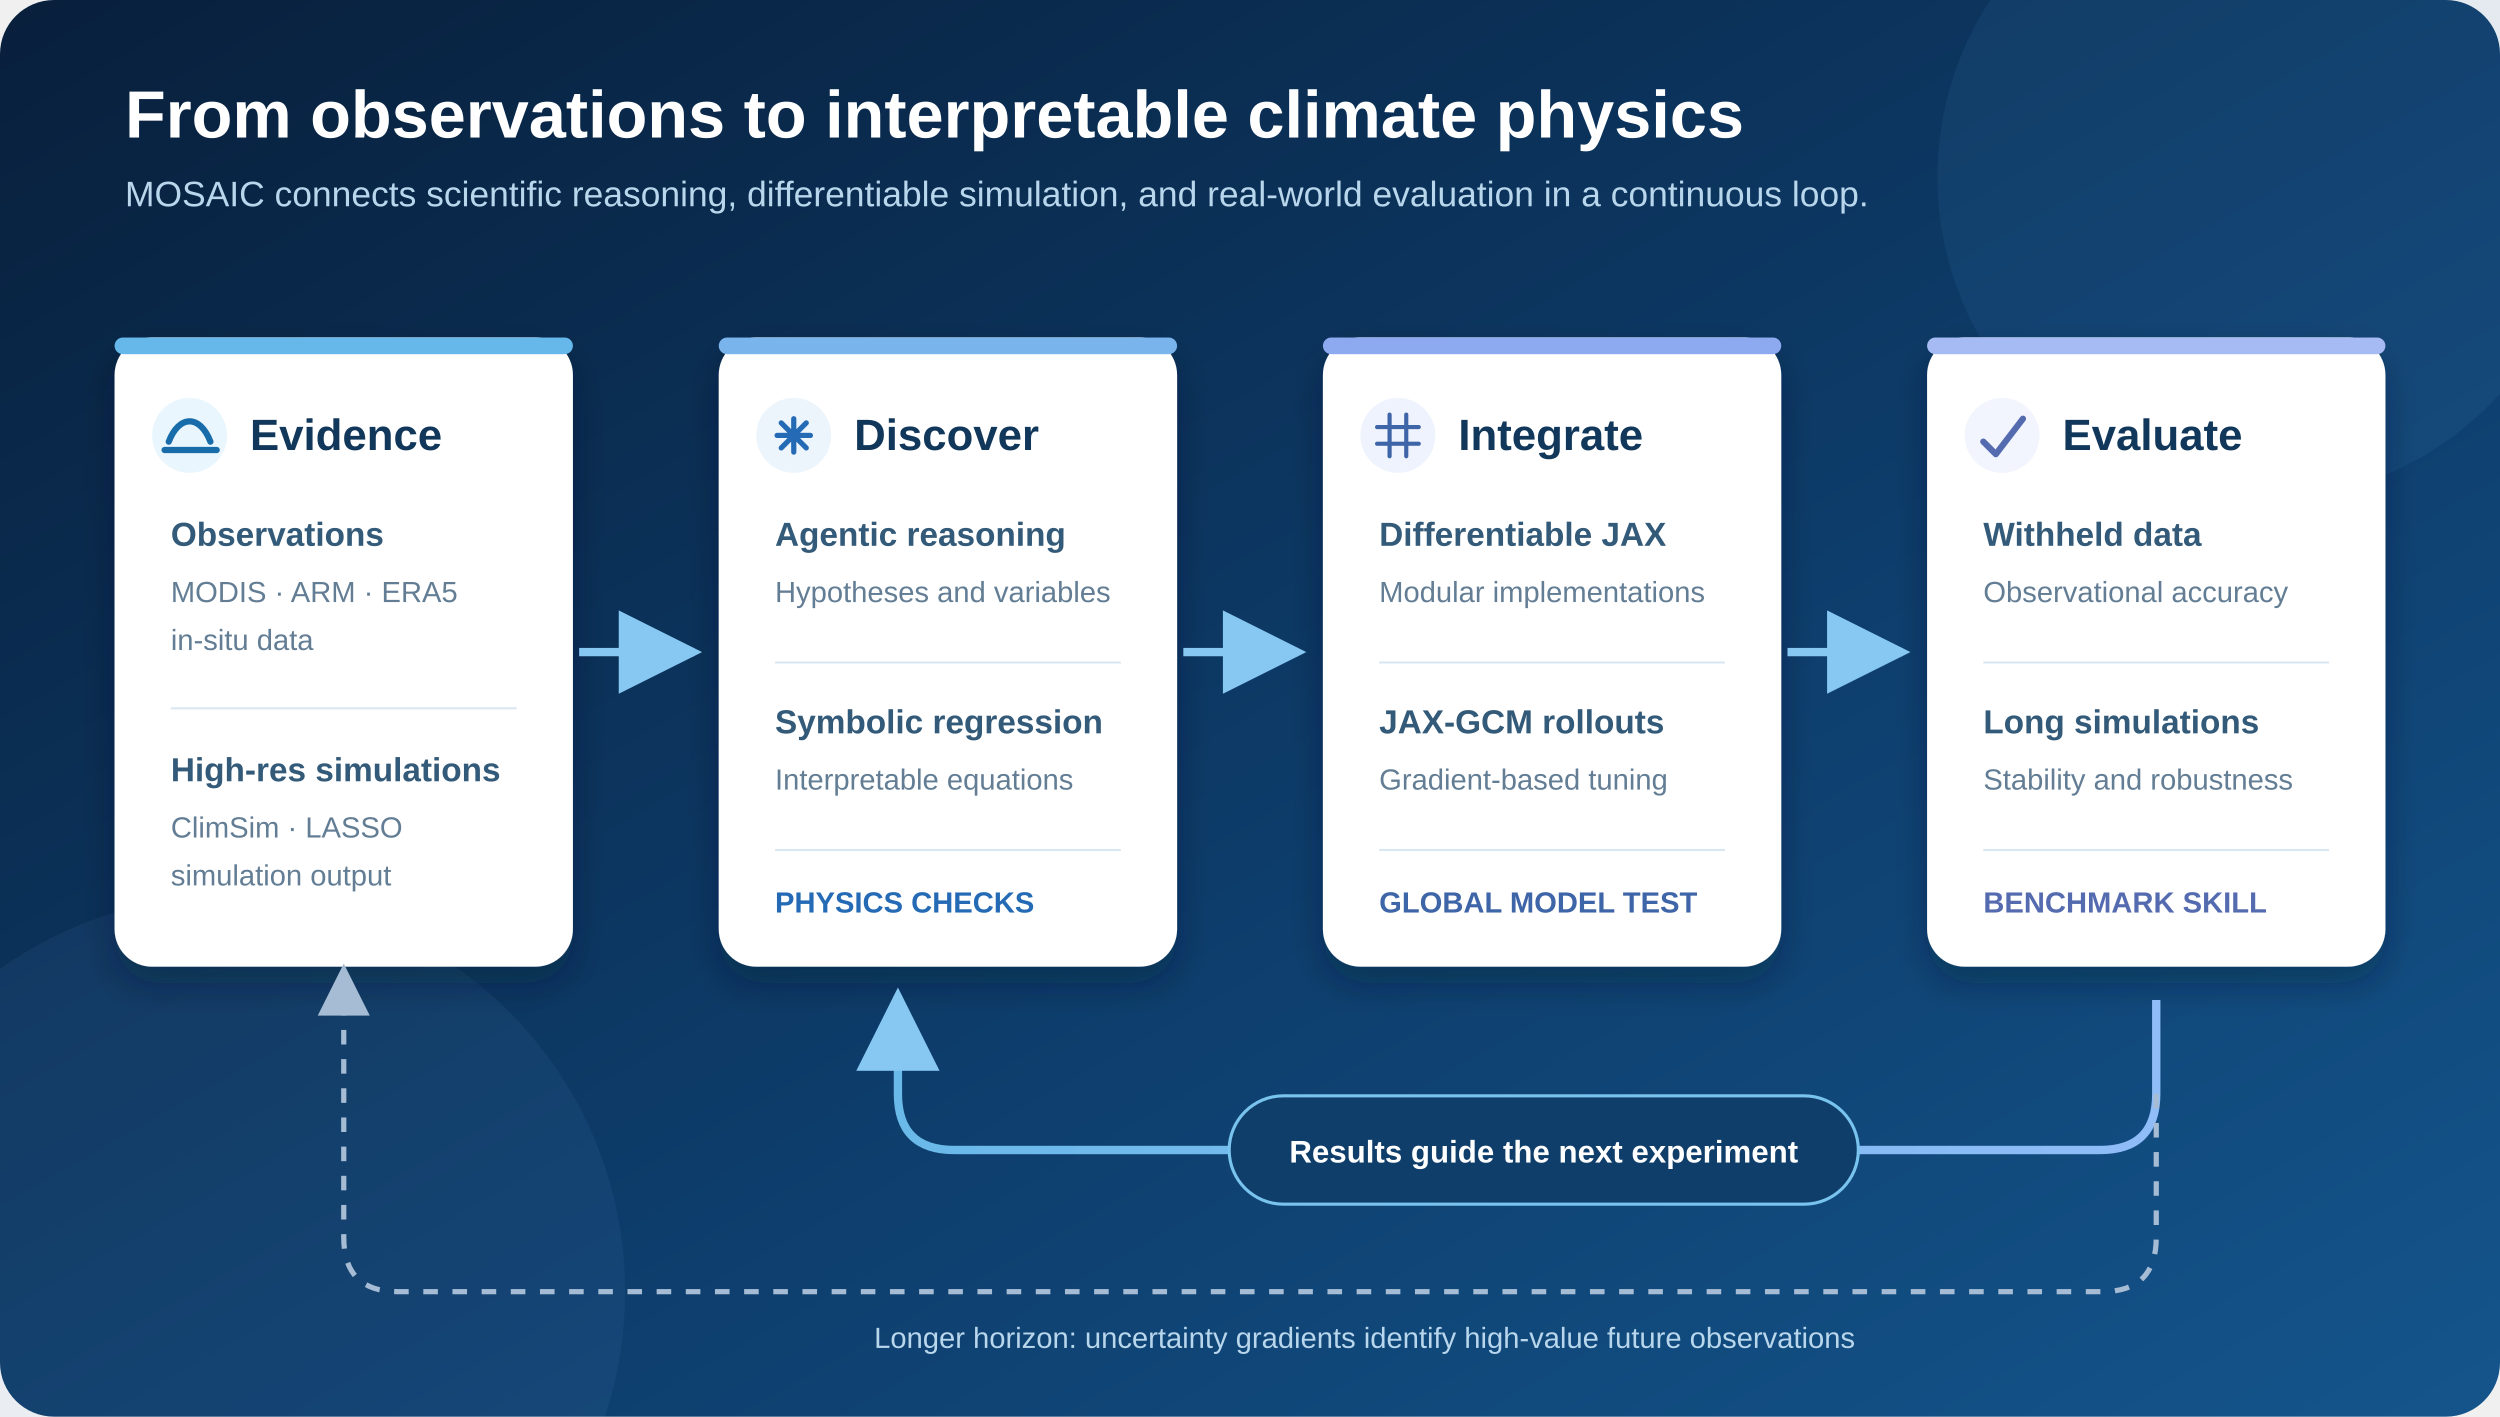
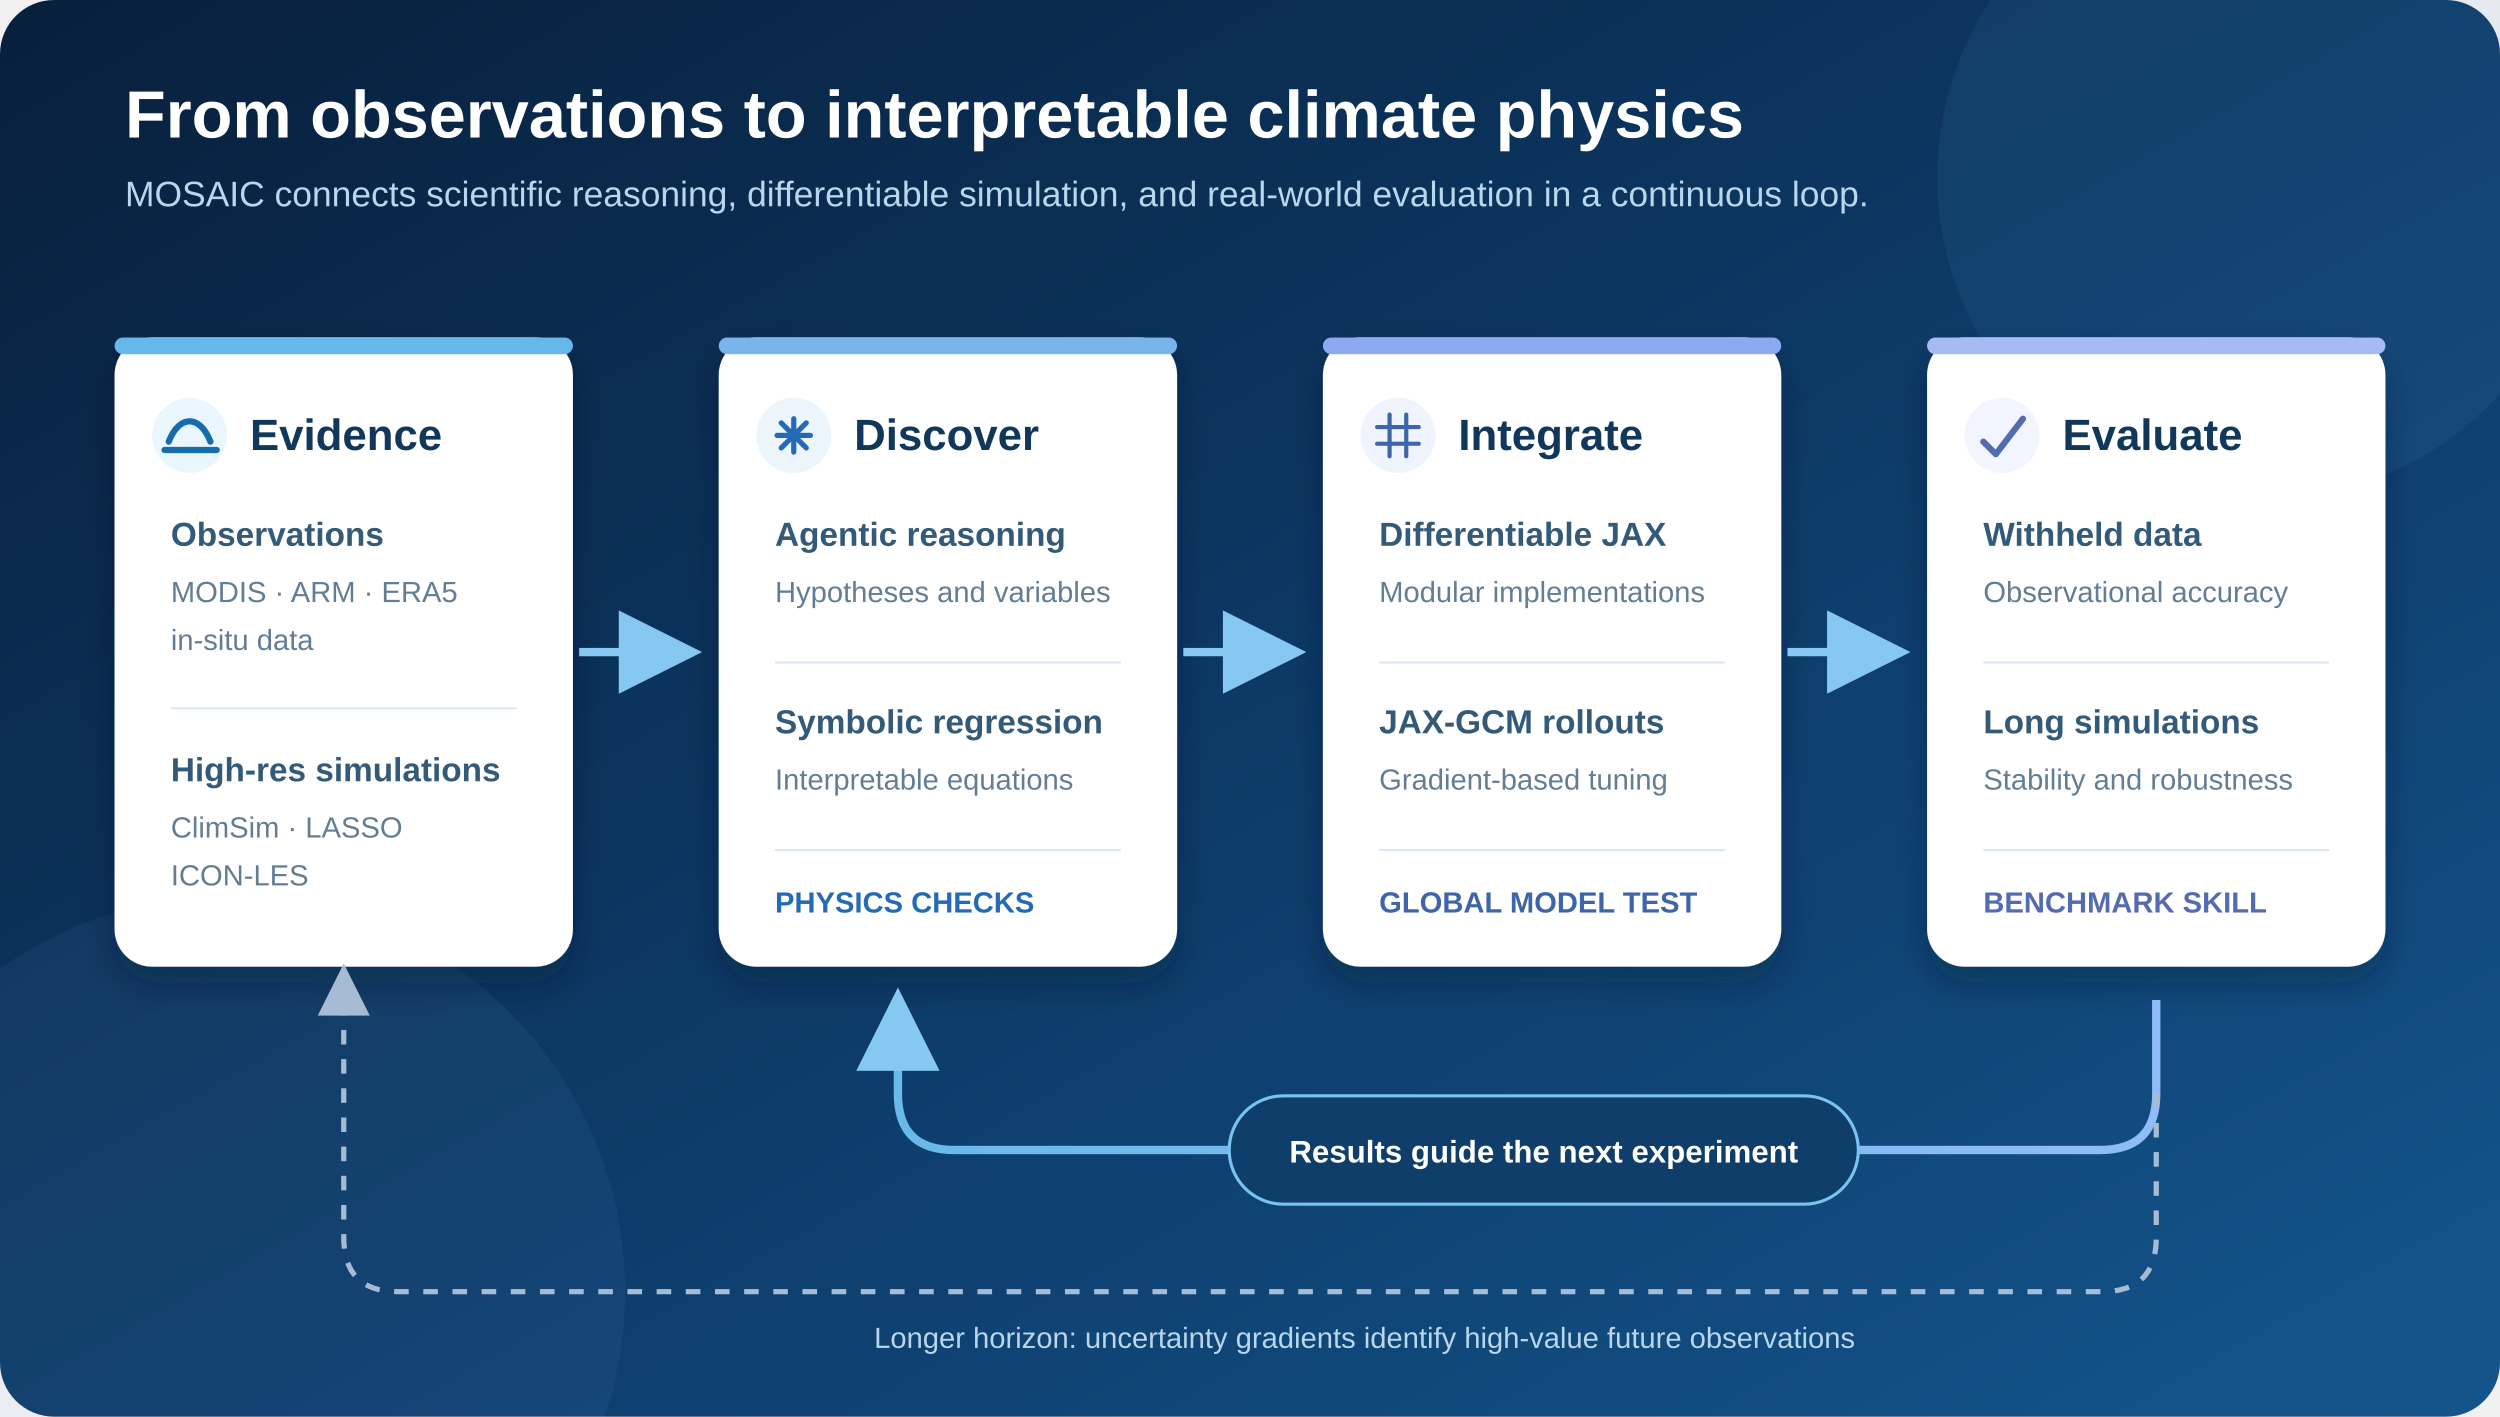
<svg xmlns="http://www.w3.org/2000/svg" width="1200" height="680" viewBox="0 0 1200 680" role="img" aria-labelledby="title desc">
  <defs>
    <linearGradient id="background" x1="0" y1="0" x2="1" y2="1">
      <stop offset="0" stop-color="#081f3b" />
      <stop offset="0.55" stop-color="#0d3c6a" />
      <stop offset="1" stop-color="#14558c" />
    </linearGradient>
    <linearGradient id="accent" x1="0" y1="0" x2="1" y2="0">
      <stop offset="0" stop-color="#69b9e9" />
      <stop offset="1" stop-color="#90bcf7" />
    </linearGradient>
    <filter id="shadow" x="-20%" y="-20%" width="140%" height="150%">
      <feGaussianBlur in="SourceAlpha" stdDeviation="8" result="blur" />
      <feOffset in="blur" dy="8" result="offsetBlur" />
      <feFlood flood-color="#04142a" flood-opacity="0.35" result="shadowColor" />
      <feComposite in="shadowColor" in2="offsetBlur" operator="in" result="shadow" />
      <feMerge>
        <feMergeNode in="shadow" />
        <feMergeNode in="SourceGraphic" />
      </feMerge>
    </filter>
    <marker id="arrow" markerWidth="10" markerHeight="10" refX="9" refY="5" orient="auto" markerUnits="strokeWidth">
      <path d="M0,0 L10,5 L0,10 Z" fill="#86c8f2" />
    </marker>
    <marker id="arrow-muted" markerWidth="10" markerHeight="10" refX="9" refY="5" orient="auto" markerUnits="strokeWidth">
      <path d="M0,0 L10,5 L0,10 Z" fill="#a5bcd4" />
    </marker>
  </defs>
  <rect width="1200" height="680" rx="26" fill="url(#background)" />
  <circle cx="1085" cy="85" r="155" fill="#59a4e1" opacity="0.08" />
  <circle cx="110" cy="620" r="190" fill="#90bcf7" opacity="0.06" />
  <text x="60" y="66" fill="#ffffff" font-family="Arial, Helvetica, sans-serif" font-size="32" font-weight="700">From observations to interpretable climate physics</text>
  <text x="60" y="99" fill="#b8d6ec" font-family="Arial, Helvetica, sans-serif" font-size="17">MOSAIC connects scientific reasoning, differentiable simulation, and real-world evaluation in a continuous loop.</text>
  <g filter="url(#shadow)">
    <rect x="55" y="162" width="220" height="302" rx="18" fill="#ffffff" />
  </g>
  <rect x="55" y="162" width="220" height="8" rx="4" fill="#67b8ea" />
  <circle cx="91" cy="209" r="18" fill="#eaf6fd" />
  <path d="M81 212 C86 199, 96 199, 101 212 M79 216 H104" fill="none" stroke="#176ca9" stroke-width="3" stroke-linecap="round" />
  <text x="120" y="216" fill="#11375a" font-family="Arial, Helvetica, sans-serif" font-size="21" font-weight="700">Evidence</text>
  <text x="82" y="262" fill="#335a78" font-family="Arial, Helvetica, sans-serif" font-size="16" font-weight="600">Observations</text>
  <text x="82" y="289" fill="#627d94" font-family="Arial, Helvetica, sans-serif" font-size="14">MODIS · ARM · ERA5</text>
  <text x="82" y="312" fill="#627d94" font-family="Arial, Helvetica, sans-serif" font-size="14">in-situ data</text>
  <line x1="82" y1="340" x2="248" y2="340" stroke="#dae7f3" />
  <text x="82" y="375" fill="#335a78" font-family="Arial, Helvetica, sans-serif" font-size="16" font-weight="600">High-res simulations</text>
  <text x="82" y="402" fill="#627d94" font-family="Arial, Helvetica, sans-serif" font-size="14">ClimSim · LASSO</text>
-   <text x="82" y="425" fill="#627d94" font-family="Arial, Helvetica, sans-serif" font-size="14">simulation output</text>
+   <text x="82" y="425" fill="#627d94" font-family="Arial, Helvetica, sans-serif" font-size="14">ICON-LES</text>
  <g filter="url(#shadow)">
    <rect x="345" y="162" width="220" height="302" rx="18" fill="#ffffff" />
  </g>
  <rect x="345" y="162" width="220" height="8" rx="4" fill="#79b4ed" />
  <circle cx="381" cy="209" r="18" fill="#edf5fc" />
  <path d="M373 209 H389 M381 201 V217 M375 203 L387 215 M387 203 L375 215" stroke="#246ab5" stroke-width="2.5" stroke-linecap="round" />
  <text x="410" y="216" fill="#11375a" font-family="Arial, Helvetica, sans-serif" font-size="21" font-weight="700">Discover</text>
  <text x="372" y="262" fill="#335a78" font-family="Arial, Helvetica, sans-serif" font-size="16" font-weight="600">Agentic reasoning</text>
  <text x="372" y="289" fill="#627d94" font-family="Arial, Helvetica, sans-serif" font-size="14">Hypotheses and variables</text>
  <line x1="372" y1="318" x2="538" y2="318" stroke="#dae7f3" />
  <text x="372" y="352" fill="#335a78" font-family="Arial, Helvetica, sans-serif" font-size="16" font-weight="600">Symbolic regression</text>
  <text x="372" y="379" fill="#627d94" font-family="Arial, Helvetica, sans-serif" font-size="14">Interpretable equations</text>
  <line x1="372" y1="408" x2="538" y2="408" stroke="#dae7f3" />
  <text x="372" y="438" fill="#246ab5" font-family="Arial, Helvetica, sans-serif" font-size="14" font-weight="700">PHYSICS CHECKS</text>
  <g filter="url(#shadow)">
    <rect x="635" y="162" width="220" height="302" rx="18" fill="#ffffff" />
  </g>
  <rect x="635" y="162" width="220" height="8" rx="4" fill="#8da9f0" />
  <circle cx="671" cy="209" r="18" fill="#eef3fd" />
  <path d="M661 205 H681 M661 213 H681 M667 199 V219 M675 199 V219" stroke="#3e65a8" stroke-width="2" stroke-linecap="round" />
  <text x="700" y="216" fill="#11375a" font-family="Arial, Helvetica, sans-serif" font-size="21" font-weight="700">Integrate</text>
  <text x="662" y="262" fill="#335a78" font-family="Arial, Helvetica, sans-serif" font-size="16" font-weight="600">Differentiable JAX</text>
  <text x="662" y="289" fill="#627d94" font-family="Arial, Helvetica, sans-serif" font-size="14">Modular implementations</text>
  <line x1="662" y1="318" x2="828" y2="318" stroke="#dae7f3" />
  <text x="662" y="352" fill="#335a78" font-family="Arial, Helvetica, sans-serif" font-size="16" font-weight="600">JAX-GCM rollouts</text>
  <text x="662" y="379" fill="#627d94" font-family="Arial, Helvetica, sans-serif" font-size="14">Gradient-based tuning</text>
  <line x1="662" y1="408" x2="828" y2="408" stroke="#dae7f3" />
  <text x="662" y="438" fill="#3e65a8" font-family="Arial, Helvetica, sans-serif" font-size="14" font-weight="700">GLOBAL MODEL TEST</text>
  <g filter="url(#shadow)">
    <rect x="925" y="162" width="220" height="302" rx="18" fill="#ffffff" />
  </g>
  <rect x="925" y="162" width="220" height="8" rx="4" fill="#a6baf4" />
  <circle cx="961" cy="209" r="18" fill="#f2f5fd" />
  <path d="M952 212 L958 218 L971 201" fill="none" stroke="#556bb0" stroke-width="3" stroke-linecap="round" stroke-linejoin="round" />
  <text x="990" y="216" fill="#11375a" font-family="Arial, Helvetica, sans-serif" font-size="21" font-weight="700">Evaluate</text>
  <text x="952" y="262" fill="#335a78" font-family="Arial, Helvetica, sans-serif" font-size="16" font-weight="600">Withheld data</text>
  <text x="952" y="289" fill="#627d94" font-family="Arial, Helvetica, sans-serif" font-size="14">Observational accuracy</text>
  <line x1="952" y1="318" x2="1118" y2="318" stroke="#dae7f3" />
  <text x="952" y="352" fill="#335a78" font-family="Arial, Helvetica, sans-serif" font-size="16" font-weight="600">Long simulations</text>
  <text x="952" y="379" fill="#627d94" font-family="Arial, Helvetica, sans-serif" font-size="14">Stability and robustness</text>
  <line x1="952" y1="408" x2="1118" y2="408" stroke="#dae7f3" />
  <text x="952" y="438" fill="#556bb0" font-family="Arial, Helvetica, sans-serif" font-size="14" font-weight="700">BENCHMARK SKILL</text>
  <path d="M278 313 H333" fill="none" stroke="#86c8f2" stroke-width="4" marker-end="url(#arrow)" />
  <path d="M568 313 H623" fill="none" stroke="#86c8f2" stroke-width="4" marker-end="url(#arrow)" />
  <path d="M858 313 H913" fill="none" stroke="#86c8f2" stroke-width="4" marker-end="url(#arrow)" />
  <path d="M1035 480 V525 Q1035 552 1008 552 H458 Q431 552 431 525 V478" fill="none" stroke="url(#accent)" stroke-width="4" marker-end="url(#arrow)" />
  <rect x="590" y="526" width="302" height="52" rx="26" fill="#103e6a" stroke="#79c4ef" stroke-width="1.5" />
  <text x="741" y="558" text-anchor="middle" fill="#ffffff" font-family="Arial, Helvetica, sans-serif" font-size="15" font-weight="700">Results guide the next experiment</text>
  <path d="M1035 525 V594 Q1035 620 1009 620 H191 Q165 620 165 594 V465" fill="none" stroke="#a5bcd4" stroke-width="2.5" stroke-dasharray="7 7" marker-end="url(#arrow-muted)" />
  <text x="655" y="647" text-anchor="middle" fill="#b8d6ec" font-family="Arial, Helvetica, sans-serif" font-size="14">Longer horizon: uncertainty gradients identify high-value future observations</text>
</svg>
